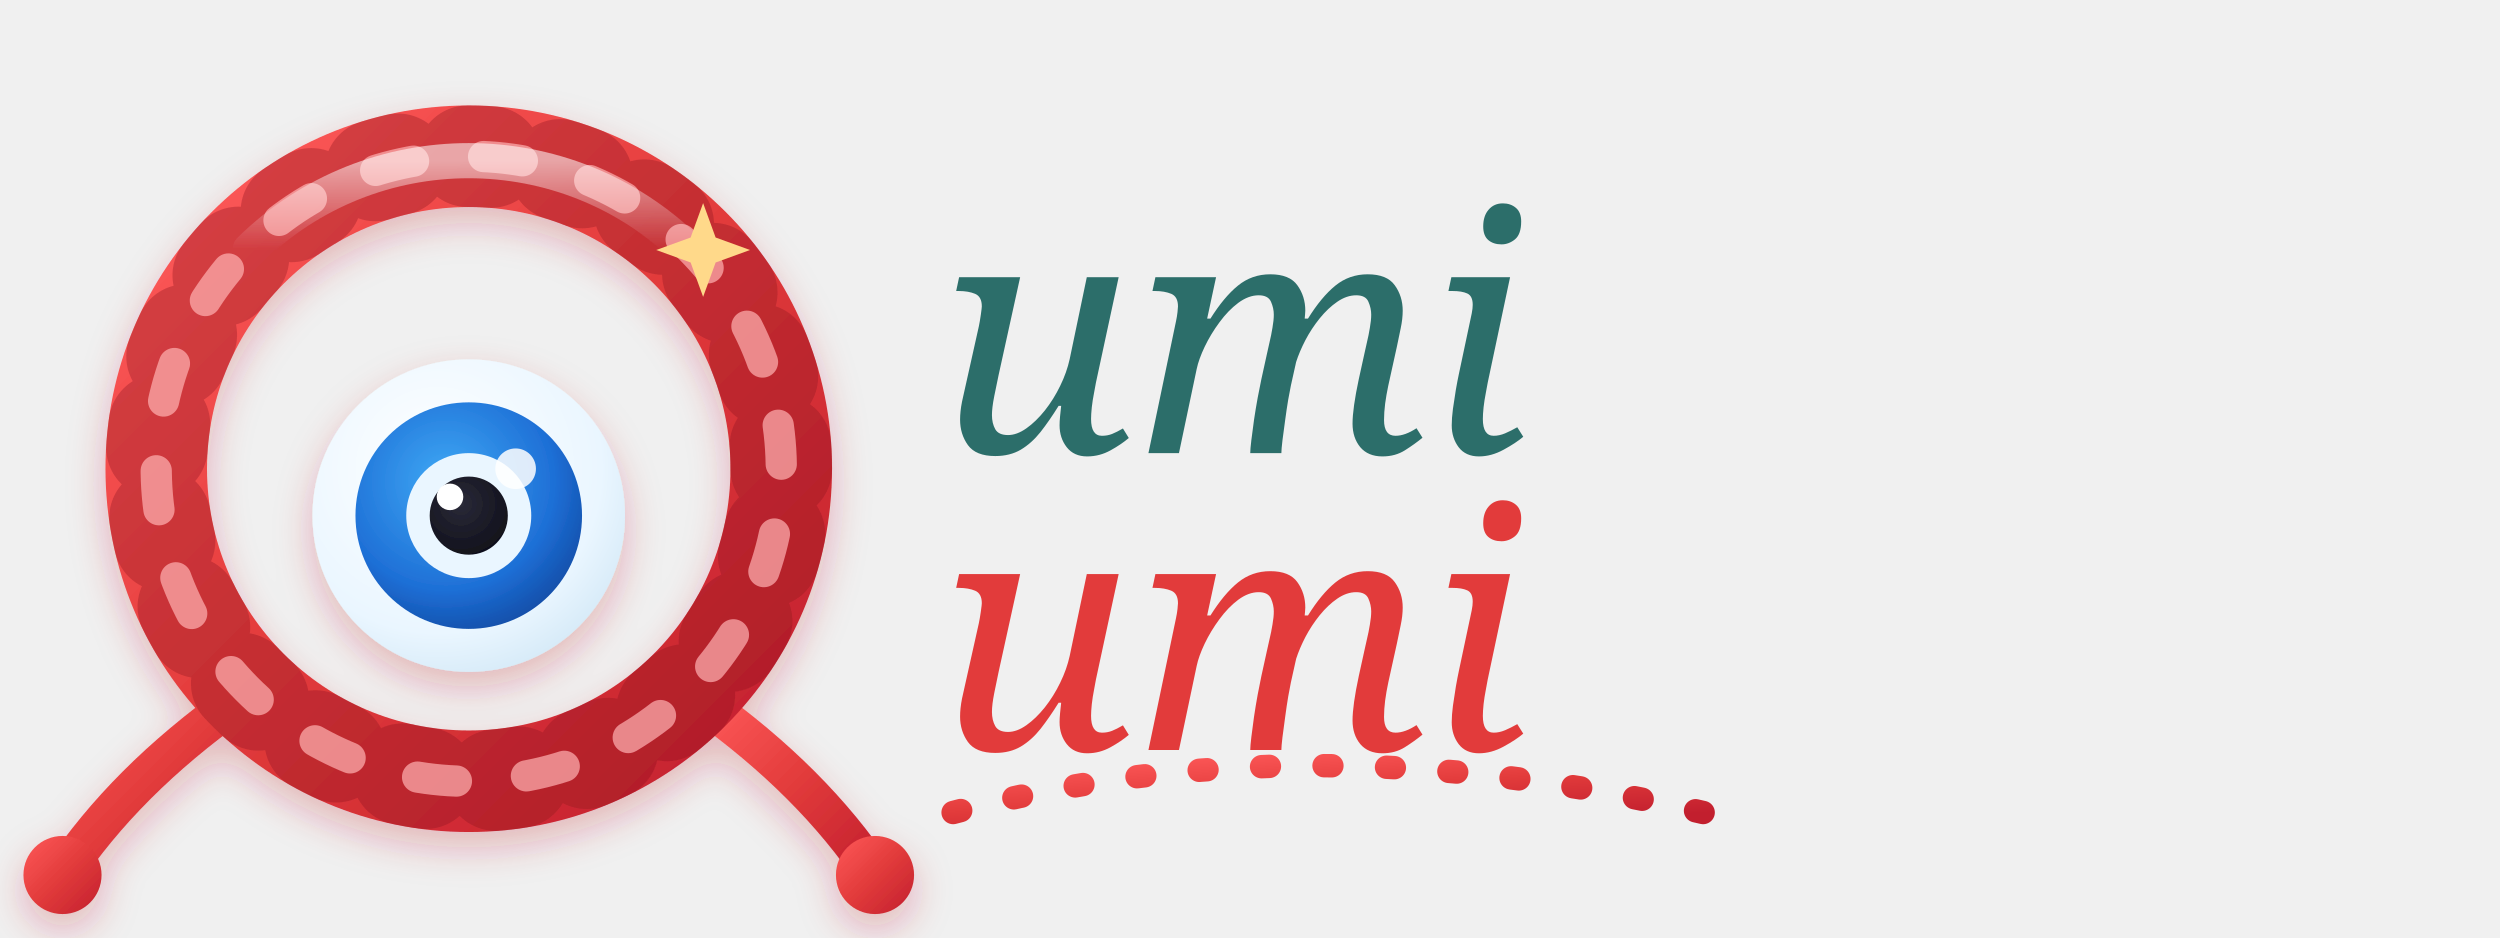
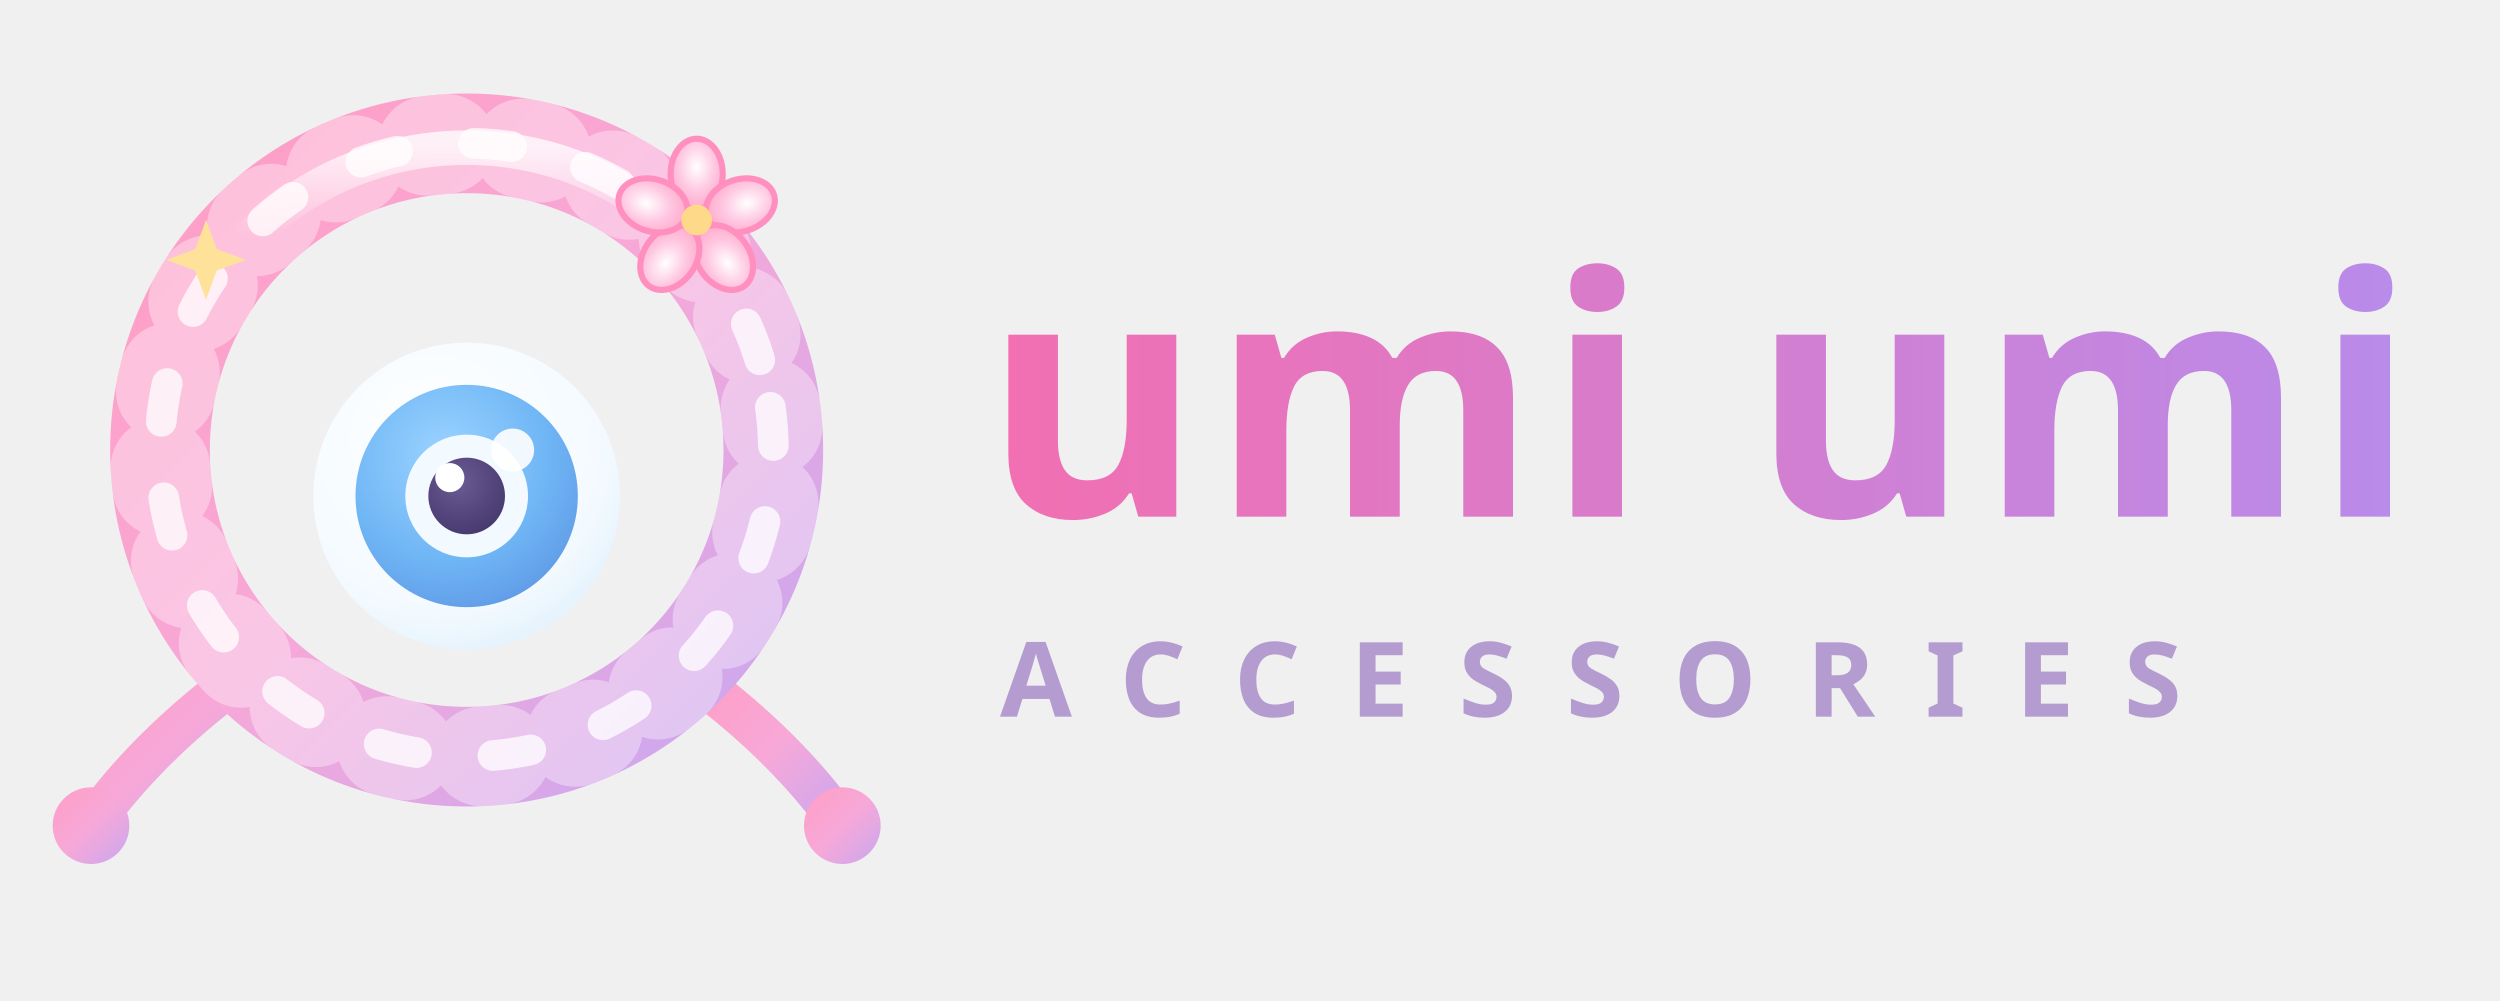
- <svg xmlns="http://www.w3.org/2000/svg" width="320" height="120" viewBox="0 0 320 120" fill="none" role="img" aria-label="Umi Umi">
+ <svg xmlns="http://www.w3.org/2000/svg" width="300" height="120" viewBox="0 0 300 120" fill="none" role="img" aria-label="Umi Umi Accessories">
  <defs>
    <linearGradient id="cord" x1="0" y1="0" x2="1" y2="1">
-       <stop offset="0" stop-color="#FF5A5A" />
-       <stop offset="0.5" stop-color="#E23B3B" />
-       <stop offset="1" stop-color="#C21F2E" />
+       <stop offset="0" stop-color="#FF9EC4" />
+       <stop offset="0.5" stop-color="#F7A8D8" />
+       <stop offset="1" stop-color="#C9A7F0" />
    </linearGradient>
    <linearGradient id="cordShine" x1="0" y1="0" x2="0" y2="1">
-       <stop offset="0" stop-color="#FFFFFF" stop-opacity="0.55" />
+       <stop offset="0" stop-color="#FFFFFF" stop-opacity="0.75" />
      <stop offset="1" stop-color="#FFFFFF" stop-opacity="0" />
    </linearGradient>
-     <radialGradient id="beadWhite" cx="0.4" cy="0.35" r="0.75">
+     <linearGradient id="wordFill" x1="0" y1="0" x2="1" y2="0">
+       <stop offset="0" stop-color="#F26FB2" />
+       <stop offset="1" stop-color="#B98BEA" />
+     </linearGradient>
+     <radialGradient id="beadWhite" cx="0.4" cy="0.32" r="0.8">
      <stop offset="0" stop-color="#FFFFFF" />
-       <stop offset="0.7" stop-color="#EAF6FF" />
-       <stop offset="1" stop-color="#CFE6F5" />
+       <stop offset="0.7" stop-color="#F3FAFF" />
+       <stop offset="1" stop-color="#DCEEFB" />
    </radialGradient>
-     <radialGradient id="beadBlue" cx="0.4" cy="0.35" r="0.8">
-       <stop offset="0" stop-color="#3FA9F5" />
-       <stop offset="0.6" stop-color="#1E6FD6" />
-       <stop offset="1" stop-color="#0B3D91" />
+     <radialGradient id="beadBlue" cx="0.4" cy="0.32" r="0.85">
+       <stop offset="0" stop-color="#9BD3FF" />
+       <stop offset="0.55" stop-color="#6FB6F5" />
+       <stop offset="1" stop-color="#5A8FE0" />
    </radialGradient>
-     <radialGradient id="beadPupil" cx="0.4" cy="0.35" r="0.85">
-       <stop offset="0" stop-color="#2A2A38" />
-       <stop offset="1" stop-color="#0A0A14" />
+     <radialGradient id="beadPupil" cx="0.4" cy="0.32" r="0.9">
+       <stop offset="0" stop-color="#6B5B95" />
+       <stop offset="1" stop-color="#3D3163" />
    </radialGradient>
-     <filter id="soft" x="-40%" y="-40%" width="180%" height="180%">
-       <feDropShadow dx="0" dy="2" stdDeviation="2.4" flood-color="#C21F2E" flood-opacity="0.28" />
-     </filter>
+     <radialGradient id="blossom" cx="0.5" cy="0.4" r="0.7">
+       <stop offset="0" stop-color="#FFFFFF" />
+       <stop offset="0.5" stop-color="#FFC7E1" />
+       <stop offset="1" stop-color="#FF9EC4" />
+     </radialGradient>
  </defs>
-   <g transform="translate(60 60)" filter="url(#soft)">
-     <g stroke="url(#cord)" stroke-width="5" stroke-linecap="round" fill="none">
-       <path d="M -30 30 q -14 10 -22 22" />
-       <path d="M 30 30 q 14 10 22 22" />
+   <g transform="translate(56 54) scale(0.92)">
+     <g stroke="url(#cord)" stroke-width="5.5" stroke-linecap="round" fill="none">
+       <path d="M -30 30 q -12 9 -19 19" />
+       <path d="M 30 30 q 12 9 19 19" />
    </g>
-     <circle cx="-52" cy="52" r="5" fill="url(#cord)" />
-     <circle cx="52" cy="52" r="5" fill="url(#cord)" />
+     <circle cx="-49" cy="49" r="5" fill="url(#cord)" />
+     <circle cx="49" cy="49" r="5" fill="url(#cord)" />
    <circle cx="0" cy="0" r="40" fill="none" stroke="url(#cord)" stroke-width="13" />
-     <circle cx="0" cy="0" r="40" fill="none" stroke="#8E1420" stroke-width="13" stroke-dasharray="3 9" stroke-opacity="0.35" stroke-linecap="round" transform="rotate(12)" />
-     <circle cx="0" cy="0" r="40" fill="none" stroke="#FFB3B3" stroke-width="4" stroke-dasharray="5 9" stroke-opacity="0.7" stroke-linecap="round" transform="rotate(-8)" />
+     <circle cx="0" cy="0" r="40" fill="none" stroke="#FFFFFF" stroke-width="13" stroke-dasharray="2.5 10" stroke-opacity="0.35" stroke-linecap="round" transform="rotate(12)" />
+     <circle cx="0" cy="0" r="40" fill="none" stroke="#FFFFFF" stroke-width="4" stroke-dasharray="5 10" stroke-opacity="0.75" stroke-linecap="round" transform="rotate(-8)" />
    <path d="M -28 -28 A 40 40 0 0 1 28 -28" fill="none" stroke="url(#cordShine)" stroke-width="4.5" stroke-linecap="round" />
    <g transform="translate(0 6)">
      <circle cx="0" cy="0" r="20" fill="url(#beadWhite)" />
      <circle cx="0" cy="0" r="14.5" fill="url(#beadBlue)" />
-       <circle cx="0" cy="0" r="8" fill="#EAF6FF" />
+       <circle cx="0" cy="0" r="8" fill="#F3FAFF" />
      <circle cx="0" cy="0" r="5" fill="url(#beadPupil)" />
-       <circle cx="-2.4" cy="-2.4" r="1.7" fill="#FFFFFF" />
-       <circle cx="6" cy="-6" r="2.6" fill="#FFFFFF" fill-opacity="0.85" />
+       <circle cx="-2.2" cy="-2.4" r="1.9" fill="#FFFFFF" />
+       <circle cx="6" cy="-6" r="2.8" fill="#FFFFFF" fill-opacity="0.9" />
    </g>
-     <g fill="#FFD98A">
-       <path d="M 30 -34 l 1.6 4.4 4.4 1.6 -4.4 1.6 -1.6 4.4 -1.6 -4.4 -4.4 -1.6 4.4 -1.6 z" />
+     <g transform="translate(30 -30)">
+       <g fill="url(#blossom)" stroke="#FF8FBE" stroke-width="0.8">
+         <ellipse cx="0" cy="-6" rx="3.4" ry="4.6" />
+         <ellipse cx="5.7" cy="-1.9" rx="3.4" ry="4.6" transform="rotate(72 5.7 -1.9)" />
+         <ellipse cx="3.5" cy="4.9" rx="3.4" ry="4.6" transform="rotate(144 3.5 4.9)" />
+         <ellipse cx="-3.5" cy="4.9" rx="3.4" ry="4.6" transform="rotate(216 -3.5 4.9)" />
+         <ellipse cx="-5.7" cy="-1.9" rx="3.4" ry="4.6" transform="rotate(288 -5.7 -1.9)" />
+       </g>
+       <circle cx="0" cy="0" r="2" fill="#FFD98A" />
    </g>
+     <path d="M -34 -30 l 1.4 3.8 3.8 1.4 -3.8 1.4 -1.4 3.8 -1.4 -3.8 -3.8 -1.4 3.8 -1.4 z" fill="#FFE29A" />
  </g>
-   <g transform="translate(120 0)">
-     <text x="0" y="58" font-family="'Cormorant Garamond', 'Playfair Display', serif" font-style="italic" font-weight="500" font-size="42" fill="#2C6E6A">umi</text>
-     <text x="0" y="96" font-family="'Cormorant Garamond', 'Playfair Display', serif" font-style="italic" font-weight="500" font-size="42" fill="#E23B3B">umi</text>
-     <path d="M 2 104 q 45 -12 96 0" fill="none" stroke="url(#cord)" stroke-width="3" stroke-linecap="round" stroke-dasharray="1 7" />
+   <g transform="translate(118 0)">
+     <text x="0" y="62" font-family="'Baloo 2','Quicksand',sans-serif" font-weight="700" font-size="40" letter-spacing="1" fill="url(#wordFill)">umi umi</text>
+     <text x="2" y="86" font-family="'Quicksand',sans-serif" font-weight="600" font-size="12.5" letter-spacing="6" fill="#B49BD0">ACCESSORIES</text>
  </g>
</svg>
